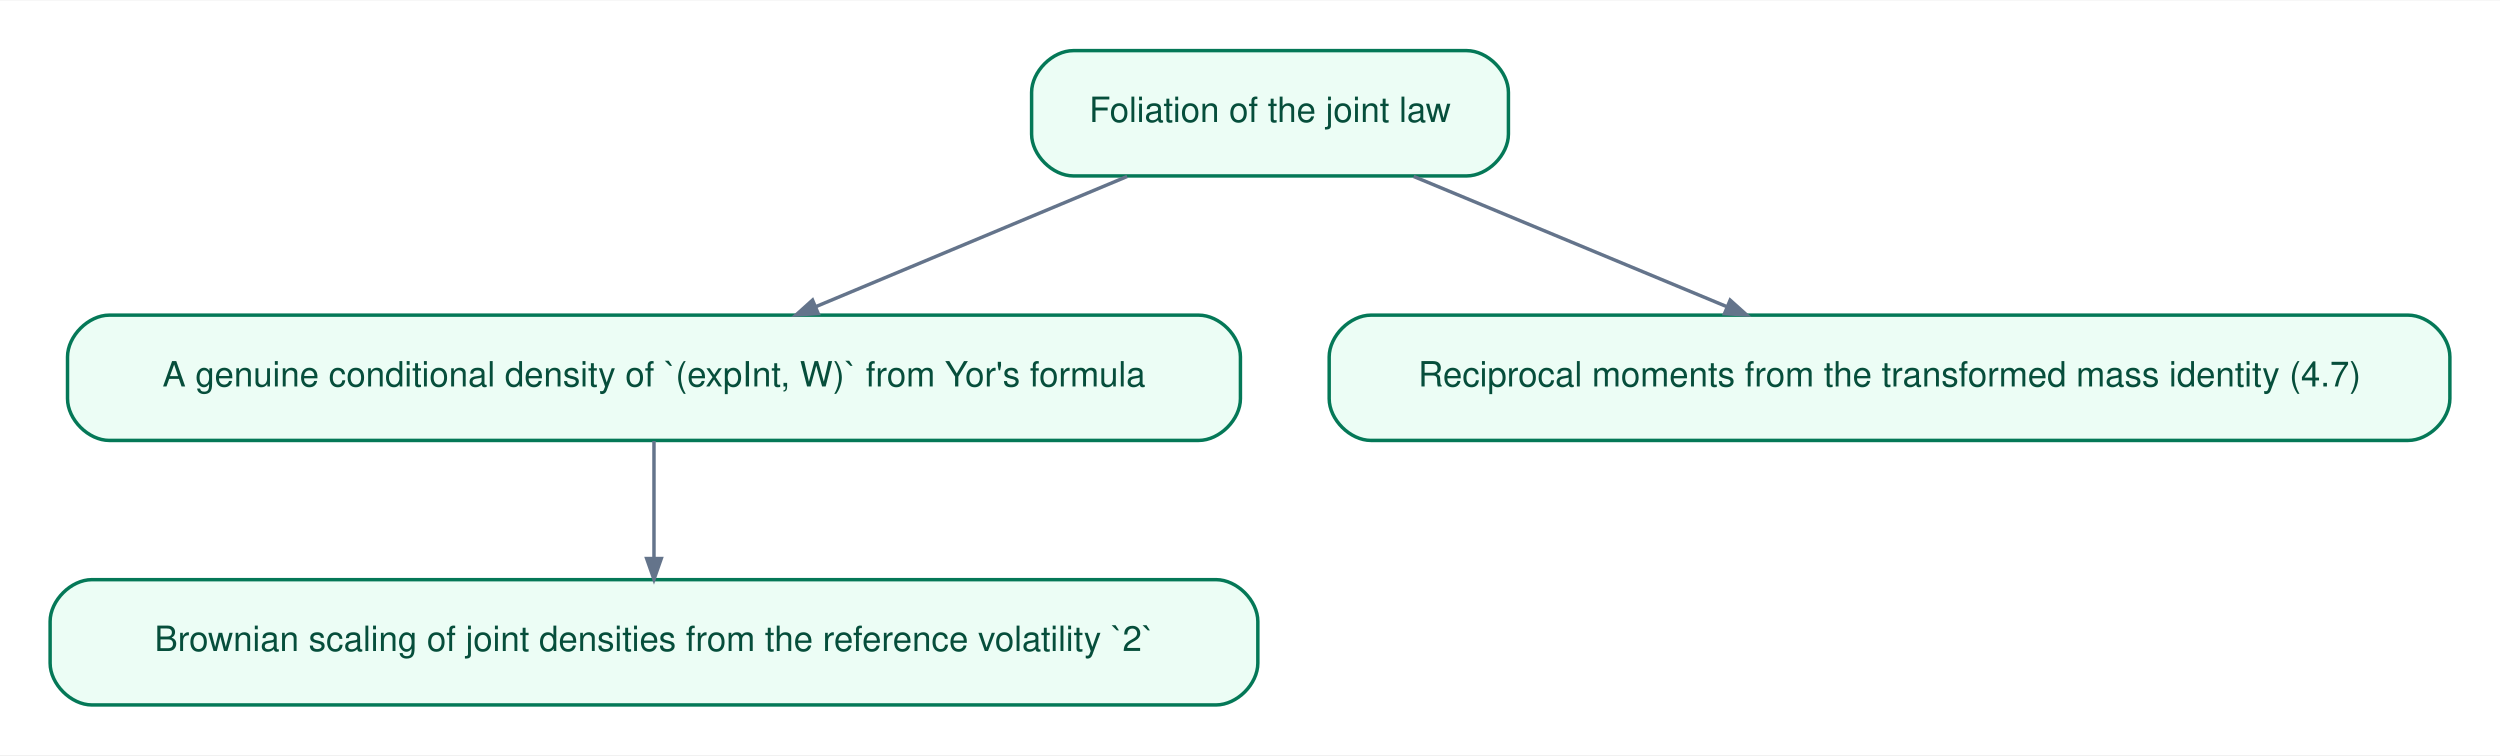
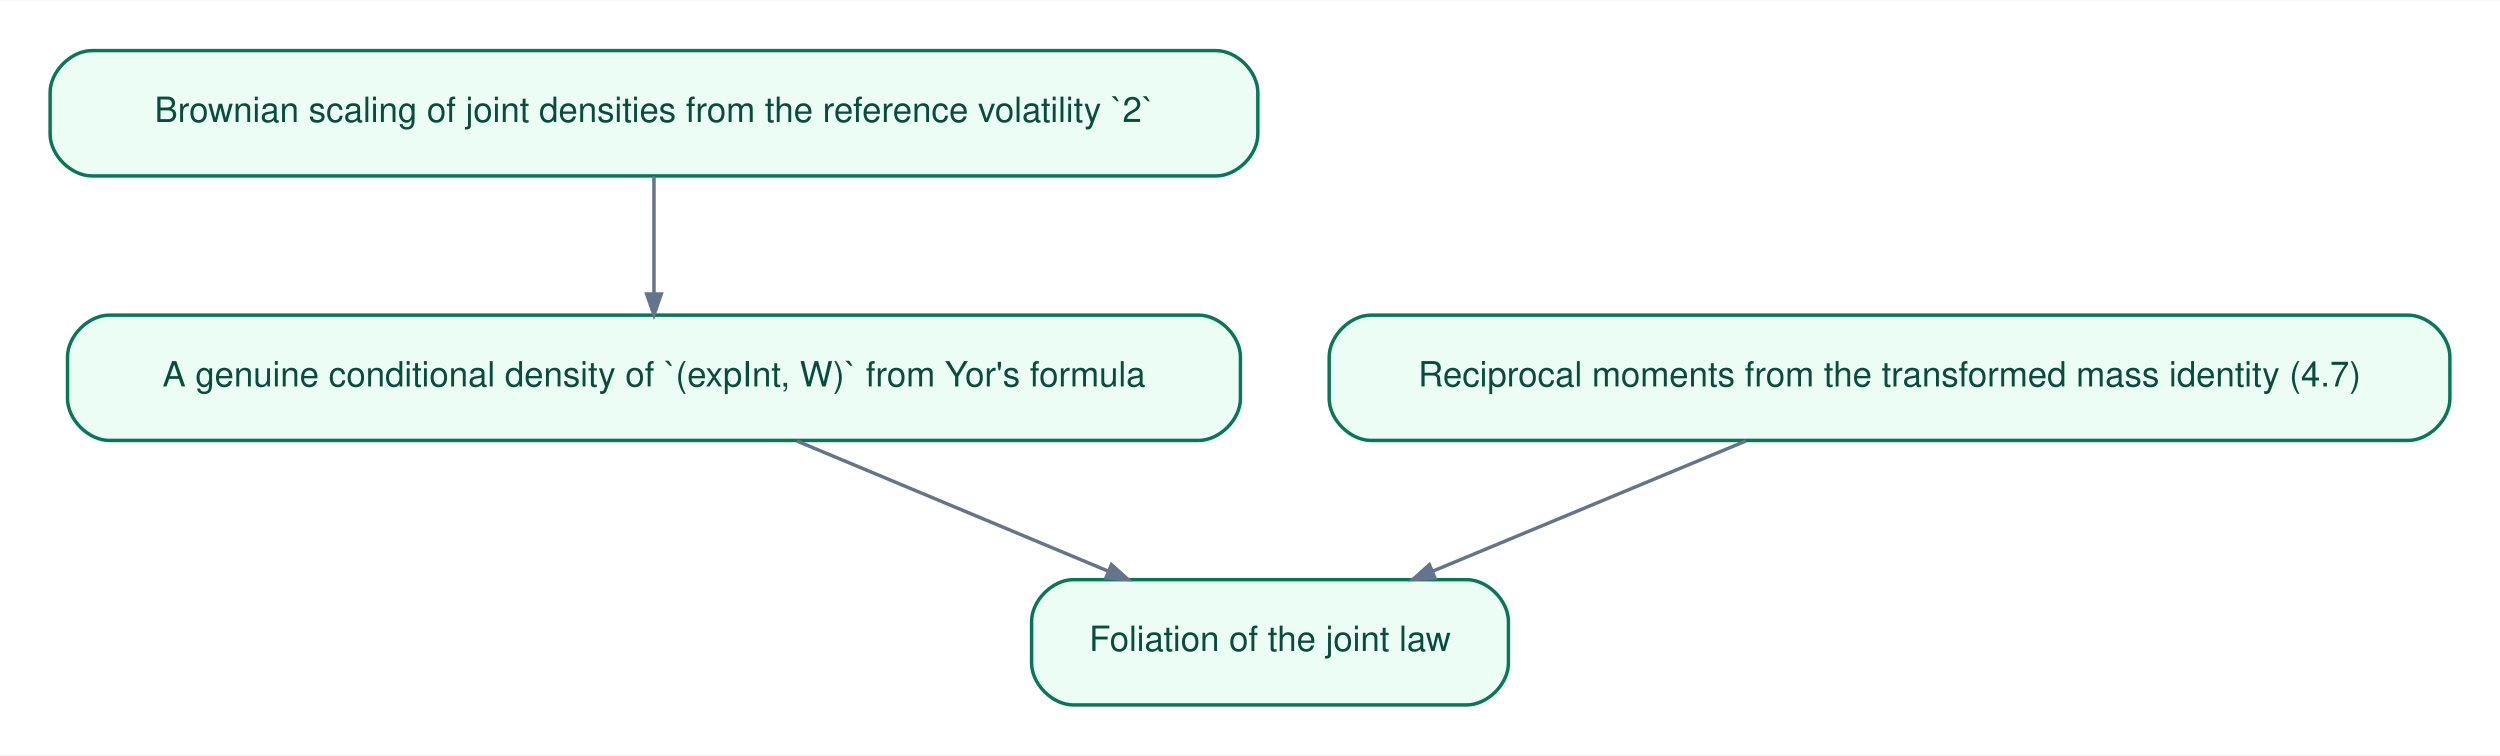
<svg xmlns="http://www.w3.org/2000/svg" xmlns:xlink="http://www.w3.org/1999/xlink" width="718pt" height="217pt" viewBox="0.00 0.00 718.30 216.80">
  <g id="graph0" class="graph" transform="scale(1 1) rotate(0) translate(14.4 202.4)">
    <polygon fill="white" stroke="transparent" points="-14.4,14.4 -14.4,-202.4 703.9,-202.4 703.9,14.4 -14.4,14.4" />
    <g id="node1" class="node">
      <g id="a_node1">
        <a xlink:href="Section4/JointDensityScaling.md" xlink:title="JointDensityScaling.lean">
-           <path fill="#ecfdf5" stroke="#047857" d="M335,-36C335,-36 12,-36 12,-36 6,-36 0,-30 0,-24 0,-24 0,-12 0,-12 0,-6 6,0 12,0 12,0 335,0 335,0 341,0 347,-6 347,-12 347,-12 347,-24 347,-24 347,-30 341,-36 335,-36" />
-           <text text-anchor="middle" x="173.5" y="-15.5" font-family="Helvetica,sans-Serif" font-size="10.00" fill="#064e3b">Brownian scaling of joint densities from the reference volatility `2`</text>
+           <path fill="#ecfdf5" stroke="#047857" d="M335,-188C335,-188 12,-188 12,-188 6,-188 0,-182 0,-176 0,-176 0,-164 0,-164 0,-158 6,-152 12,-152 12,-152 335,-152 335,-152 341,-152 347,-158 347,-164 347,-164 347,-176 347,-176 347,-182 341,-188 335,-188" />
+           <text text-anchor="middle" x="173.5" y="-167.5" font-family="Helvetica,sans-Serif" font-size="10.00" fill="#064e3b">Brownian scaling of joint densities from the reference volatility `2`</text>
        </a>
      </g>
    </g>
    <g id="node2" class="node">
      <g id="a_node2">
        <a xlink:href="Section4/CondDensityYor.md" xlink:title="CondDensityYor.lean">
          <path fill="#ecfdf5" stroke="#047857" d="M330,-112C330,-112 17,-112 17,-112 11,-112 5,-106 5,-100 5,-100 5,-88 5,-88 5,-82 11,-76 17,-76 17,-76 330,-76 330,-76 336,-76 342,-82 342,-88 342,-88 342,-100 342,-100 342,-106 336,-112 330,-112" />
          <text text-anchor="middle" x="173.5" y="-91.5" font-family="Helvetica,sans-Serif" font-size="10.00" fill="#064e3b">A genuine conditional density of `(expInt, W)` from Yor's formula</text>
        </a>
      </g>
    </g>
    <g id="edge1" class="edge">
-       <path fill="none" stroke="#64748b" d="M173.5,-75.84C173.5,-65.84 173.5,-53.11 173.5,-42.23" />
-       <polygon fill="#64748b" stroke="#64748b" points="175.6,-42.07 173.5,-36.07 171.4,-42.07 175.6,-42.07" />
+       <path fill="none" stroke="#64748b" d="M173.5,-151.84C173.5,-141.84 173.5,-129.11 173.5,-118.23" />
+       <polygon fill="#64748b" stroke="#64748b" points="175.6,-118.07 173.5,-112.07 171.4,-118.07 175.6,-118.07" />
+     </g>
+     <g id="node4" class="node">
+       <g id="a_node4">
+         <a xlink:href="Section4/Foliation.md" xlink:title="Foliation.lean">
+           <path fill="#ecfdf5" stroke="#047857" d="M407,-36C407,-36 294,-36 294,-36 288,-36 282,-30 282,-24 282,-24 282,-12 282,-12 282,-6 288,0 294,0 294,0 407,0 407,0 413,0 419,-6 419,-12 419,-12 419,-24 419,-24 419,-30 413,-36 407,-36" />
+           <text text-anchor="middle" x="350.5" y="-15.5" font-family="Helvetica,sans-Serif" font-size="10.00" fill="#064e3b">Foliation of the joint law</text>
+         </a>
+       </g>
+     </g>
+     <g id="edge2" class="edge">
+       <path fill="none" stroke="#64748b" d="M214.55,-75.84C241.25,-64.68 276.12,-50.1 303.86,-38.5" />
+       <polygon fill="#64748b" stroke="#64748b" points="304.94,-40.32 309.67,-36.07 303.32,-36.45 304.94,-40.32" />
    </g>
    <g id="node3" class="node">
      <g id="a_node3">
        <a xlink:href="Section4/StrikingMass.md" xlink:title="StrikingMass.lean">
          <path fill="#ecfdf5" stroke="#047857" d="M677.5,-112C677.5,-112 379.5,-112 379.5,-112 373.5,-112 367.5,-106 367.5,-100 367.5,-100 367.5,-88 367.5,-88 367.5,-82 373.5,-76 379.5,-76 379.5,-76 677.5,-76 677.5,-76 683.5,-76 689.5,-82 689.5,-88 689.5,-88 689.5,-100 689.5,-100 689.5,-106 683.5,-112 677.5,-112" />
          <text text-anchor="middle" x="528.5" y="-91.5" font-family="Helvetica,sans-Serif" font-size="10.00" fill="#064e3b">Reciprocal moments from the transformed mass identity (4.7)</text>
        </a>
      </g>
    </g>
-     <g id="node4" class="node">
-       <g id="a_node4">
-         <a xlink:href="Section4/Foliation.md" xlink:title="Foliation.lean">
-           <path fill="#ecfdf5" stroke="#047857" d="M407,-188C407,-188 294,-188 294,-188 288,-188 282,-182 282,-176 282,-176 282,-164 282,-164 282,-158 288,-152 294,-152 294,-152 407,-152 407,-152 413,-152 419,-158 419,-164 419,-164 419,-176 419,-176 419,-182 413,-188 407,-188" />
-           <text text-anchor="middle" x="350.5" y="-167.5" font-family="Helvetica,sans-Serif" font-size="10.00" fill="#064e3b">Foliation of the joint law</text>
-         </a>
-       </g>
-     </g>
-     <g id="edge2" class="edge">
-       <path fill="none" stroke="#64748b" d="M309.45,-151.84C282.75,-140.68 247.88,-126.1 220.14,-114.5" />
-       <polygon fill="#64748b" stroke="#64748b" points="220.68,-112.45 214.33,-112.07 219.06,-116.32 220.68,-112.45" />
-     </g>
    <g id="edge3" class="edge">
-       <path fill="none" stroke="#64748b" d="M391.78,-151.84C418.63,-140.68 453.7,-126.1 481.6,-114.5" />
-       <polygon fill="#64748b" stroke="#64748b" points="482.71,-116.31 487.44,-112.07 481.09,-112.43 482.71,-116.31" />
+       <path fill="none" stroke="#64748b" d="M487.22,-75.84C460.37,-64.68 425.3,-50.1 397.4,-38.5" />
+       <polygon fill="#64748b" stroke="#64748b" points="397.91,-36.43 391.56,-36.07 396.29,-40.31 397.91,-36.43" />
    </g>
  </g>
</svg>
